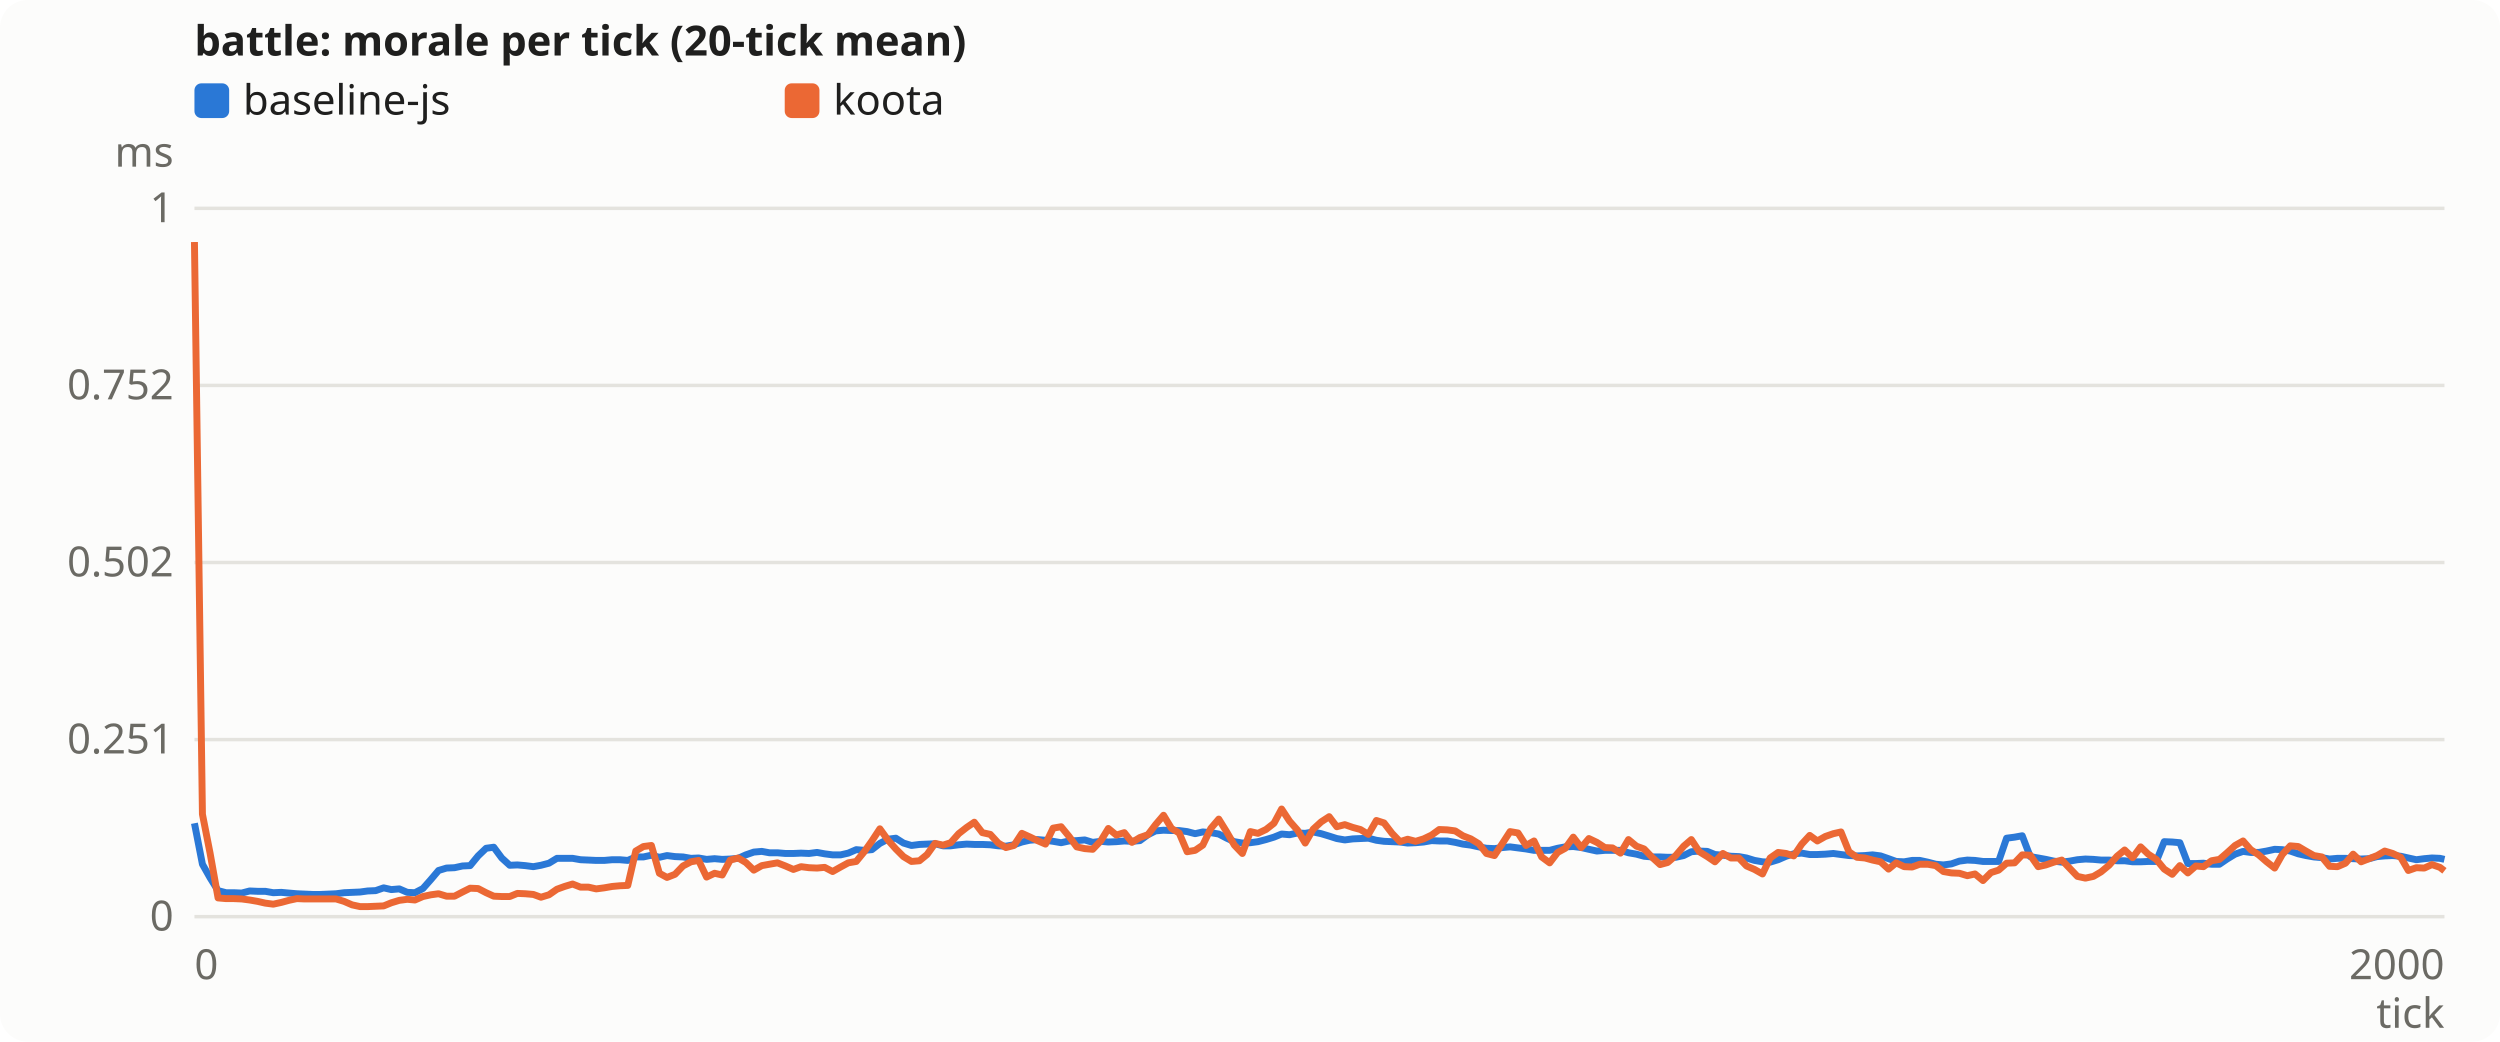
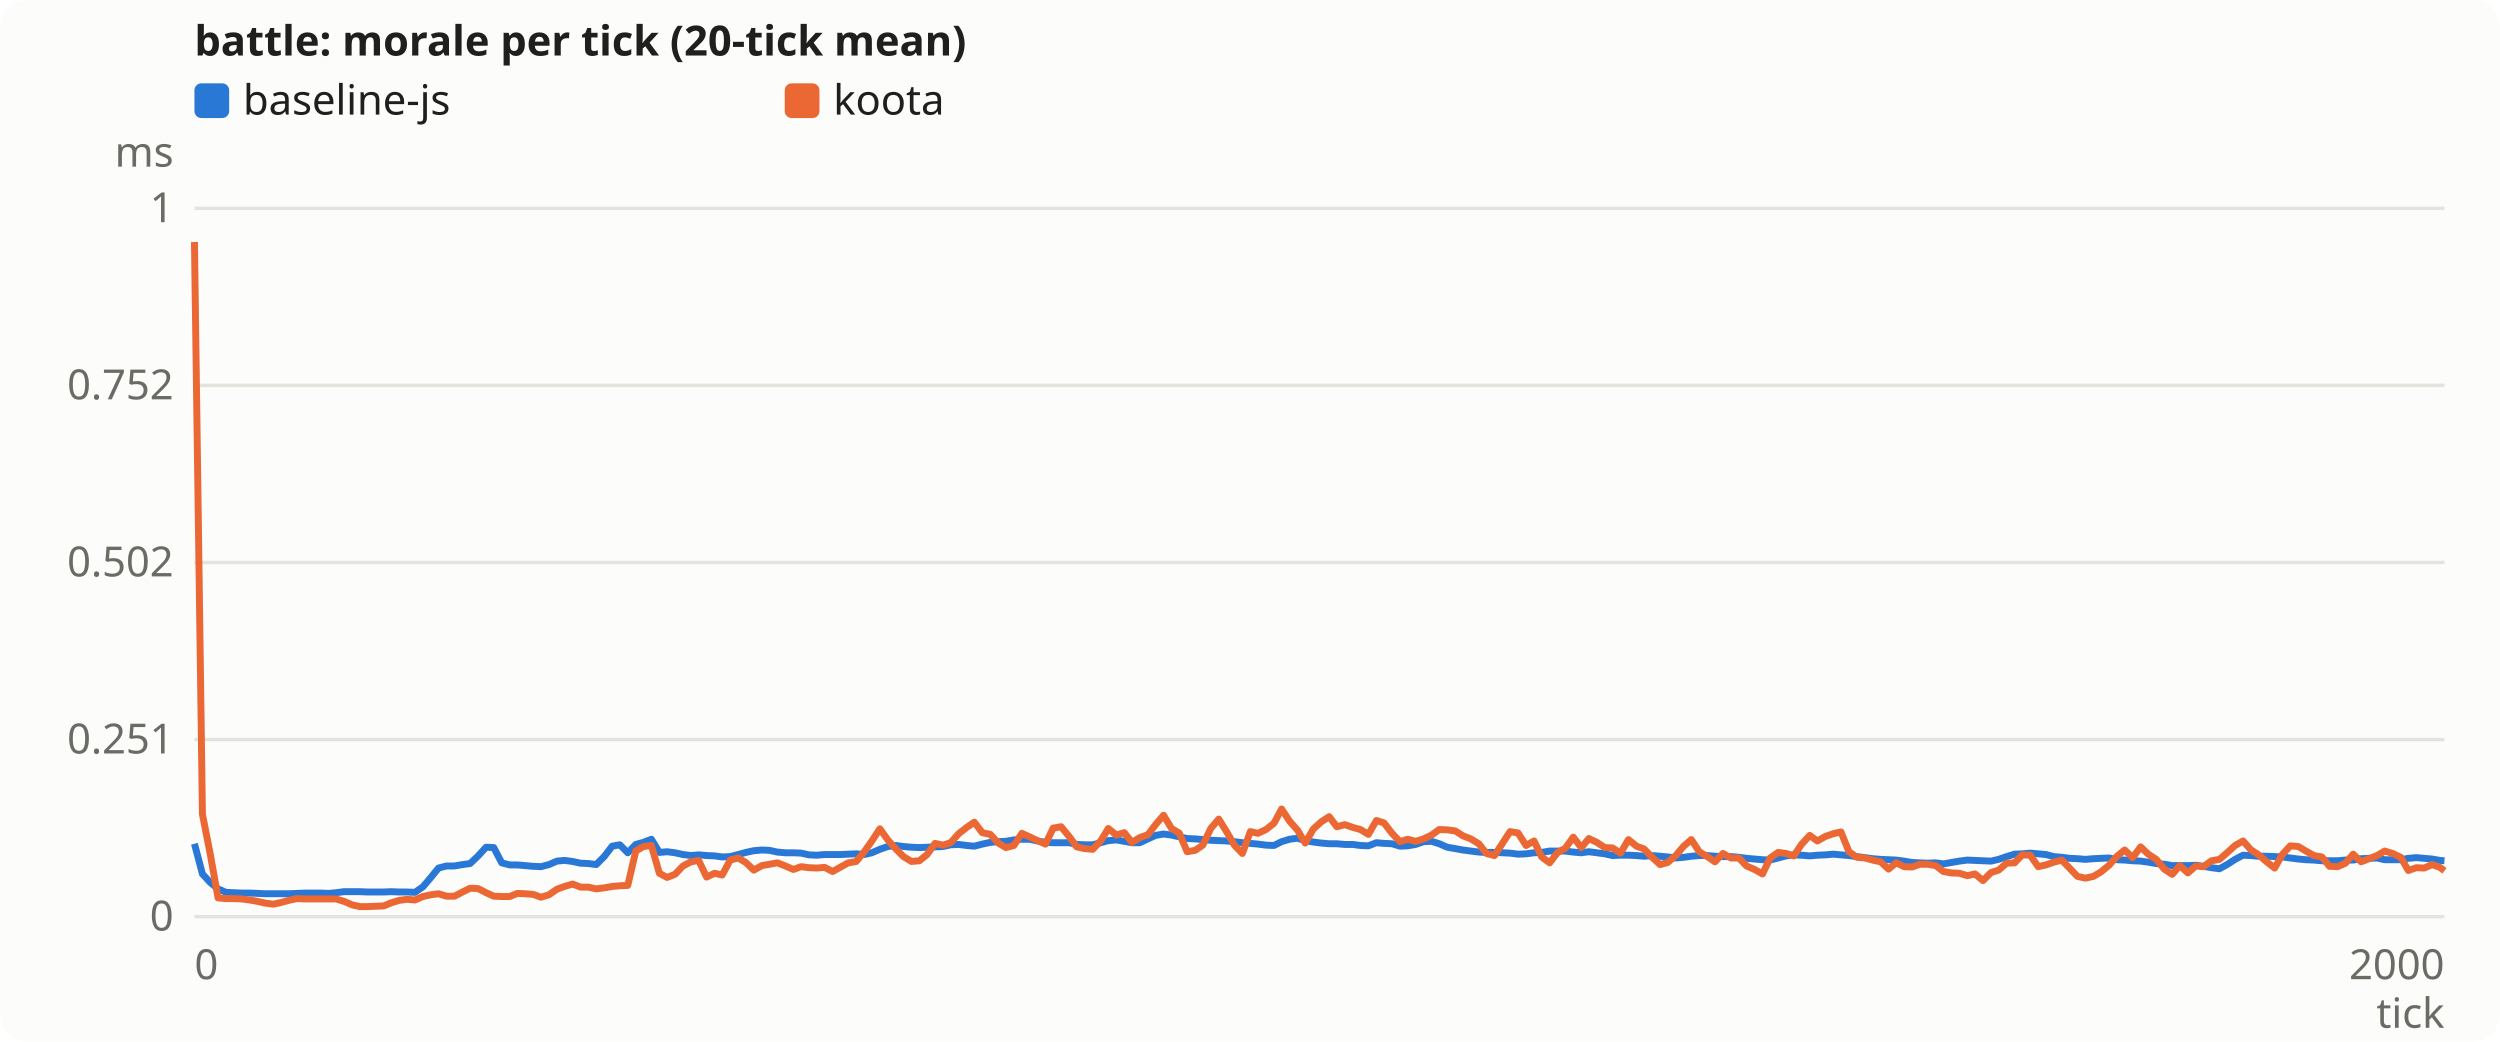
<svg xmlns="http://www.w3.org/2000/svg" viewBox="0 0 720 300" font-family="system-ui,sans-serif" font-size="12">
  <style>.bg{fill:#fcfcfb}.g{stroke:#e4e3de;stroke-width:1}.p{fill:#1f1f1e}.m{fill:#6b6a64}.s0{stroke:#2a78d6}.f0{fill:#2a78d6}.s1{stroke:#eb6834}.f1{fill:#eb6834}.s2{stroke:#1baf7a}.f2{fill:#1baf7a}.s3{stroke:#eda100}.f3{fill:#eda100}.s4{stroke:#e87ba4}.f4{fill:#e87ba4}.s5{stroke:#008300}.f5{fill:#008300}
@media (prefers-color-scheme: dark){.bg{fill:#1a1a19}.g{stroke:#33332f}.p{fill:#f0efec}.m{fill:#a3a29a}.s0{stroke:#3987e5}.f0{fill:#3987e5}.s1{stroke:#d95926}.f1{fill:#d95926}.s2{stroke:#199e70}.f2{fill:#199e70}.s3{stroke:#c98500}.f3{fill:#c98500}.s4{stroke:#d55181}.f4{fill:#d55181}.s5{stroke:#008300}.f5{fill:#008300}}</style>
  <rect class="bg" width="720" height="300" rx="8" />
  <text class="p" x="56" y="16" font-weight="600">battle: morale per tick (20-tick mean)</text>
  <line class="g" x1="56" x2="704" y1="264" y2="264" />
  <text class="m" x="50" y="268" text-anchor="end">0</text>
  <line class="g" x1="56" x2="704" y1="213" y2="213" />
  <text class="m" x="50" y="217" text-anchor="end">0.251</text>
  <line class="g" x1="56" x2="704" y1="162" y2="162" />
  <text class="m" x="50" y="166" text-anchor="end">0.502</text>
  <line class="g" x1="56" x2="704" y1="111" y2="111" />
  <text class="m" x="50" y="115" text-anchor="end">0.752</text>
  <line class="g" x1="56" x2="704" y1="60" y2="60" />
  <text class="m" x="50" y="64" text-anchor="end">1</text>
  <text class="m" x="704" y="296" text-anchor="end">tick</text>
  <text class="m" x="50" y="48" text-anchor="end">ms</text>
  <text class="m" x="56" y="282">0</text>
  <text class="m" x="704" y="282" text-anchor="end">2000</text>
-   <polyline class="s0" fill="none" stroke-width="2" stroke-linejoin="round" points="56.0,237.1 58.3,248.9 60.5,252.8 62.8,256.5 65.1,257.1 67.3,257.1 69.6,257.2 71.9,256.6 74.2,256.7 76.4,256.7 78.7,257.1 81.0,257.0 83.2,257.2 85.5,257.4 87.8,257.5 90.0,257.6 92.3,257.6 94.6,257.5 96.8,257.4 99.1,257.1 101.4,257.0 103.7,256.9 105.9,256.6 108.2,256.5 110.5,255.7 112.7,256.2 115.0,256.0 117.3,257.0 119.5,257.1 121.8,255.9 124.1,253.3 126.3,250.7 128.6,250.0 130.9,249.9 133.2,249.4 135.4,249.3 137.7,246.5 140.0,244.3 142.2,244.0 144.5,247.1 146.8,249.2 149.0,249.1 151.3,249.3 153.6,249.6 155.8,249.2 158.1,248.6 160.4,247.2 162.6,247.2 164.9,247.2 167.2,247.6 169.5,247.7 171.7,247.8 174.0,247.8 176.3,247.6 178.5,247.6 180.8,247.8 183.1,246.8 185.3,246.8 187.6,246.3 189.9,246.9 192.1,246.4 194.4,246.7 196.7,246.8 199.0,247.2 201.2,247.1 203.5,247.5 205.8,247.3 208.0,247.5 210.3,247.4 212.6,247.2 214.8,246.2 217.1,245.4 219.4,245.2 221.6,245.6 223.9,245.6 226.2,245.8 228.5,245.8 230.7,245.7 233.0,245.8 235.3,245.5 237.5,245.9 239.8,246.2 242.1,246.2 244.3,245.7 246.6,244.7 248.9,244.9 251.1,244.7 253.4,242.9 255.7,241.7 258.0,241.4 260.2,242.8 262.5,243.5 264.8,243.2 267.0,243.1 269.3,243.0 271.6,243.6 273.8,243.6 276.1,243.3 278.4,243.1 280.6,243.2 282.9,243.2 285.2,243.3 287.5,243.6 289.7,243.7 292.0,243.3 294.3,242.5 296.5,242.0 298.8,241.8 301.1,242.0 303.3,242.3 305.6,242.7 307.9,242.2 310.1,242.1 312.4,241.9 314.7,242.6 317.0,242.3 319.2,242.5 321.5,242.4 323.8,242.2 326.0,242.3 328.3,242.1 330.6,240.4 332.8,239.3 335.1,239.1 337.4,239.2 339.6,239.2 341.9,239.5 344.2,240.1 346.4,239.6 348.7,239.8 351.0,240.2 353.3,241.4 355.5,242.4 357.8,242.8 360.1,242.7 362.3,242.4 364.6,241.8 366.9,241.1 369.1,240.2 371.4,240.4 373.7,239.9 375.9,240.0 378.2,239.6 380.5,240.1 382.8,240.8 385.0,241.5 387.3,241.9 389.6,241.6 391.8,241.5 394.1,241.4 396.4,242.0 398.6,242.3 400.9,242.4 403.2,242.5 405.4,242.8 407.7,242.7 410.0,242.5 412.3,242.1 414.5,242.2 416.8,242.2 419.1,242.6 421.3,243.1 423.6,243.4 425.9,243.9 428.1,244.3 430.4,244.4 432.7,244.1 434.9,243.9 437.2,244.2 439.5,244.5 441.8,244.9 444.0,244.9 446.3,244.9 448.6,244.3 450.8,243.9 453.1,243.8 455.4,244.1 457.6,244.6 459.9,245.1 462.2,244.9 464.4,244.9 466.7,244.9 469.0,245.6 471.3,246.0 473.5,246.6 475.8,246.8 478.1,246.8 480.3,246.9 482.6,246.9 484.9,246.4 487.1,245.3 489.4,245.1 491.7,245.2 493.9,246.1 496.2,246.3 498.5,246.6 500.8,246.7 503.0,247.1 505.3,247.8 507.6,248.2 509.8,248.3 512.1,247.6 514.4,246.6 516.6,245.9 518.9,245.7 521.2,246.1 523.4,246.1 525.7,246.0 528.0,245.8 530.2,246.1 532.5,246.4 534.8,246.5 537.1,246.4 539.3,246.2 541.6,246.5 543.9,247.3 546.1,248.1 548.4,248.2 550.7,247.8 552.9,247.8 555.2,248.3 557.5,248.9 559.7,249.1 562.0,248.8 564.3,248.0 566.6,247.7 568.8,247.8 571.1,248.1 573.4,248.1 575.6,248.1 577.9,241.4 580.2,241.1 582.4,240.7 584.7,246.7 587.0,247.1 589.2,247.5 591.5,248.0 593.8,248.3 596.1,248.0 598.3,247.6 600.6,247.4 602.9,247.5 605.1,247.7 607.4,247.7 609.7,247.9 611.9,247.9 614.2,248.2 616.5,248.2 618.7,248.1 621.0,248.1 623.3,242.4 625.6,242.5 627.8,242.7 630.1,248.7 632.4,248.7 634.6,248.6 636.9,248.9 639.2,248.9 641.4,247.4 643.7,246.0 646.0,245.2 648.2,245.5 650.5,245.5 652.8,245.1 655.1,244.6 657.3,244.7 659.6,245.1 661.9,245.9 664.1,246.4 666.4,246.8 668.7,247.0 670.9,247.4 673.2,247.2 675.5,247.2 677.7,247.3 680.0,247.4 682.3,247.3 684.6,246.7 686.8,246.5 689.1,246.4 691.4,246.6 693.6,247.1 695.9,247.6 698.2,247.3 700.4,247.1 702.7,247.2 704.0,247.5" />
+   <polyline class="s0" fill="none" stroke-width="2" stroke-linejoin="round" points="56.0,243.0 58.3,251.7 60.5,254.1 62.8,256.0 65.1,257.0 67.3,257.1 69.6,257.2 71.9,257.2 74.2,257.3 76.4,257.4 78.7,257.4 81.0,257.4 83.2,257.4 85.5,257.3 87.8,257.2 90.0,257.2 92.3,257.2 94.6,257.3 96.8,257.1 99.1,256.8 101.4,256.8 103.7,256.8 105.9,256.9 108.2,256.9 110.5,256.9 112.7,256.8 115.0,256.9 117.3,256.9 119.5,257.0 121.8,255.4 124.1,252.7 126.3,250.0 128.6,249.4 130.9,249.4 133.2,249.0 135.4,248.7 137.7,246.5 140.0,244.0 142.2,244.1 144.5,248.5 146.8,249.1 149.0,249.1 151.3,249.3 153.6,249.5 155.8,249.6 158.1,249.0 160.4,248.0 162.6,247.8 164.9,248.1 167.2,248.6 169.5,248.7 171.7,249.0 174.0,246.7 176.3,243.7 178.5,243.3 180.8,245.6 183.1,243.2 185.3,242.6 187.6,241.7 189.9,245.5 192.1,245.3 194.4,245.6 196.7,246.1 199.0,246.4 201.2,246.2 203.5,246.4 205.8,246.5 208.0,246.8 210.3,246.7 212.6,246.1 214.8,245.5 217.1,245.0 219.4,244.8 221.6,244.9 223.9,245.4 226.2,245.6 228.5,245.6 230.7,245.7 233.0,246.2 235.3,246.3 237.5,246.1 239.8,246.1 242.1,246.1 244.3,246.0 246.6,245.9 248.9,246.1 251.1,245.6 253.4,244.6 255.7,243.8 258.0,243.5 260.2,243.8 262.5,244.0 264.8,244.1 267.0,244.0 269.3,243.9 271.6,243.8 273.8,243.3 276.1,243.2 278.4,243.5 280.6,243.7 282.9,243.1 285.2,242.6 287.5,242.4 289.7,242.3 292.0,241.9 294.3,241.7 296.5,241.7 298.8,242.2 301.1,242.6 303.3,242.7 305.6,242.7 307.9,242.7 310.1,243.2 312.4,243.3 314.7,243.3 317.0,242.7 319.2,242.1 321.5,241.9 323.8,242.3 326.0,242.7 328.3,242.7 330.6,241.6 332.8,240.6 335.1,240.2 337.4,240.5 339.6,241.0 341.9,241.5 344.2,241.6 346.4,241.8 348.7,242.0 351.0,242.1 353.3,242.2 355.5,242.4 357.8,242.7 360.1,242.9 362.3,243.1 364.6,243.4 366.9,243.5 369.1,242.4 371.4,241.7 373.7,241.4 375.9,242.1 378.2,242.5 380.5,242.8 382.8,243.0 385.0,243.0 387.3,243.2 389.6,243.2 391.8,243.5 394.1,243.6 396.4,242.7 398.6,242.9 400.9,243.0 403.2,243.7 405.4,243.6 407.7,243.2 410.0,242.4 412.3,242.3 414.5,243.0 416.8,244.0 419.1,244.4 421.3,244.8 423.6,245.1 425.9,245.4 428.1,245.5 430.4,245.5 432.7,245.6 434.9,245.7 437.2,246.0 439.5,245.9 441.8,245.6 444.0,245.5 446.3,245.1 448.6,245.1 450.8,245.1 453.1,245.4 455.4,245.6 457.6,245.3 459.9,245.6 462.2,245.9 464.4,246.4 466.7,246.3 469.0,246.3 471.3,246.4 473.5,246.6 475.8,246.4 478.1,246.6 480.3,246.8 482.6,247.1 484.9,246.9 487.1,246.6 489.4,246.4 491.7,246.4 493.9,246.6 496.2,246.7 498.5,246.7 500.8,246.9 503.0,247.2 505.3,247.4 507.6,247.6 509.8,247.7 512.1,247.1 514.4,246.5 516.6,246.2 518.9,246.3 521.2,246.5 523.4,246.3 525.7,246.2 528.0,246.0 530.2,246.2 532.5,246.4 534.8,246.7 537.1,247.0 539.3,247.3 541.6,247.5 543.9,247.6 546.1,247.7 548.4,248.0 550.7,248.4 552.9,248.5 555.2,248.6 557.5,248.5 559.7,248.8 562.0,248.4 564.3,248.0 566.6,247.7 568.8,247.8 571.1,247.9 573.4,248.0 575.6,247.5 577.9,246.7 580.2,246.0 582.4,245.9 584.7,245.7 587.0,245.9 589.2,246.1 591.5,246.7 593.8,246.9 596.1,247.2 598.3,247.3 600.6,247.5 602.9,247.3 605.1,247.2 607.4,247.1 609.7,247.6 611.9,247.7 614.2,247.9 616.5,248.0 618.7,248.3 621.0,248.7 623.3,248.9 625.6,249.3 627.8,249.3 630.1,249.3 632.4,249.2 634.6,249.5 636.9,249.9 639.2,250.2 641.4,249.0 643.7,247.5 646.0,246.3 648.2,246.4 650.5,246.6 652.8,246.6 655.1,246.7 657.3,246.8 659.6,247.1 661.9,247.4 664.1,247.6 666.4,247.7 668.7,247.9 670.9,247.9 673.2,247.9 675.5,247.7 677.7,247.7 680.0,247.3 682.3,247.2 684.6,247.1 686.8,247.6 689.1,247.6 691.4,247.6 693.6,247.2 695.9,247.0 698.2,247.2 700.4,247.4 702.7,247.8 704.0,247.9" />
  <polyline class="s1" fill="none" stroke-width="2" stroke-linejoin="round" points="56.0,69.7 58.3,234.5 60.5,245.7 62.8,258.6 65.1,258.8 67.3,258.8 69.6,258.9 71.9,259.2 74.2,259.6 76.4,260.1 78.7,260.4 81.0,259.9 83.2,259.3 85.5,258.8 87.8,258.9 90.0,258.9 92.3,258.9 94.6,258.9 96.8,258.9 99.1,259.6 101.4,260.6 103.7,261.1 105.9,261.1 108.2,261.0 110.5,260.9 112.7,260.0 115.0,259.3 117.3,259.0 119.5,259.2 121.8,258.2 124.1,257.7 126.3,257.4 128.6,258.1 130.9,258.1 133.2,256.9 135.4,255.8 137.7,255.9 140.0,257.1 142.2,258.1 144.5,258.2 146.8,258.2 149.0,257.3 151.3,257.4 153.6,257.6 155.8,258.4 158.1,257.7 160.4,256.1 162.6,255.3 164.9,254.6 167.2,255.5 169.5,255.5 171.7,256.0 174.0,255.7 176.3,255.3 178.5,255.1 180.8,255.0 183.1,245.1 185.3,243.8 187.6,243.5 189.9,251.5 192.1,252.7 194.4,251.8 196.7,249.4 199.0,248.2 201.2,247.8 203.5,252.6 205.8,251.5 208.0,252.0 210.3,247.7 212.6,247.1 214.8,248.4 217.1,250.6 219.4,249.3 221.6,248.9 223.9,248.5 226.2,249.4 228.5,250.4 230.7,249.6 233.0,249.9 235.3,250.0 237.5,249.8 239.8,251.0 242.1,249.7 244.3,248.5 246.6,248.1 248.9,245.3 251.1,242.2 253.4,238.7 255.7,241.9 258.0,244.5 260.2,246.7 262.5,248.1 264.8,247.9 267.0,246.1 269.3,242.9 271.6,243.4 273.8,242.7 276.1,240.1 278.4,238.3 280.6,236.8 282.9,239.8 285.2,240.3 287.5,242.8 289.7,244.1 292.0,243.5 294.3,240.0 296.5,241.0 298.8,242.1 301.1,243.1 303.3,238.5 305.6,238.1 307.9,240.9 310.1,243.9 312.4,244.4 314.7,244.6 317.0,242.2 319.2,238.6 321.5,240.5 323.8,239.8 326.0,242.6 328.3,241.2 330.6,240.4 332.8,237.5 335.1,234.8 337.4,238.6 339.6,239.9 341.9,245.3 344.2,244.9 346.4,243.4 348.7,238.6 351.0,235.9 353.3,239.6 355.5,243.4 357.8,245.8 360.1,239.5 362.3,240.0 364.6,238.9 366.9,237.1 369.1,233.0 371.4,236.5 373.7,239.1 375.9,242.8 378.2,238.8 380.5,236.7 382.8,235.2 385.0,238.1 387.3,237.5 389.6,238.3 391.8,238.9 394.1,240.3 396.4,236.3 398.6,237.0 400.9,240.0 403.2,242.4 405.4,241.7 407.7,242.3 410.0,241.6 412.3,240.5 414.5,238.9 416.8,239.0 419.1,239.3 421.3,240.7 423.6,241.6 425.9,243.0 428.1,245.8 430.4,246.4 432.7,242.9 434.9,239.5 437.2,239.9 439.5,243.5 441.8,242.2 444.0,246.8 446.3,248.5 448.6,245.5 450.8,244.3 453.1,241.1 455.4,244.1 457.6,241.5 459.9,242.6 462.2,244.1 464.4,244.2 466.7,245.7 469.0,241.8 471.3,243.7 473.5,244.5 475.8,246.9 478.1,249.0 480.3,248.4 482.6,246.4 484.9,243.7 487.1,241.8 489.4,245.3 491.7,246.7 493.9,248.2 496.2,245.8 498.5,247.1 500.8,247.1 503.0,249.4 505.3,250.4 507.6,251.7 509.8,247.1 512.1,245.5 514.4,245.8 516.6,246.5 518.9,243.1 521.2,240.6 523.4,242.2 525.7,240.9 528.0,240.1 530.2,239.6 532.5,245.3 534.8,246.9 537.1,247.1 539.3,247.7 541.6,248.2 543.9,250.3 546.1,248.5 548.4,249.6 550.7,249.7 552.9,248.9 555.2,248.9 557.5,249.3 559.7,251.0 562.0,251.4 564.3,251.5 566.6,252.2 568.8,251.7 571.1,253.6 573.4,251.3 575.6,250.6 577.9,248.6 580.2,248.5 582.4,246.2 584.7,246.3 587.0,249.6 589.2,249.1 591.5,248.3 593.8,247.7 596.1,250.1 598.3,252.4 600.6,252.9 602.9,252.4 605.1,251.1 607.4,249.2 609.7,246.6 611.9,244.8 614.2,247.0 616.5,243.9 618.7,246.0 621.0,247.5 623.3,250.3 625.6,251.8 627.8,249.3 630.1,251.4 632.4,249.4 634.6,249.6 636.9,247.9 639.2,247.5 641.4,245.6 643.7,243.5 646.0,242.2 648.2,244.7 650.5,246.2 652.8,248.2 655.1,250.0 657.3,246.1 659.6,243.6 661.9,243.8 664.1,245.1 666.4,246.4 668.7,246.8 670.9,249.5 673.2,249.6 675.5,248.6 677.7,246.0 680.0,248.2 682.3,247.3 684.6,246.4 686.8,245.1 689.1,245.8 691.4,246.9 693.6,250.7 695.9,249.9 698.2,250.0 700.4,249.0 702.7,249.8 704.0,250.8" />
  <rect class="f0" x="56" y="24" width="10" height="10" rx="2" />
  <text class="p" x="70" y="33">baseline-js</text>
  <rect class="f1" x="226" y="24" width="10" height="10" rx="2" />
  <text class="p" x="240" y="33">koota</text>
</svg>
